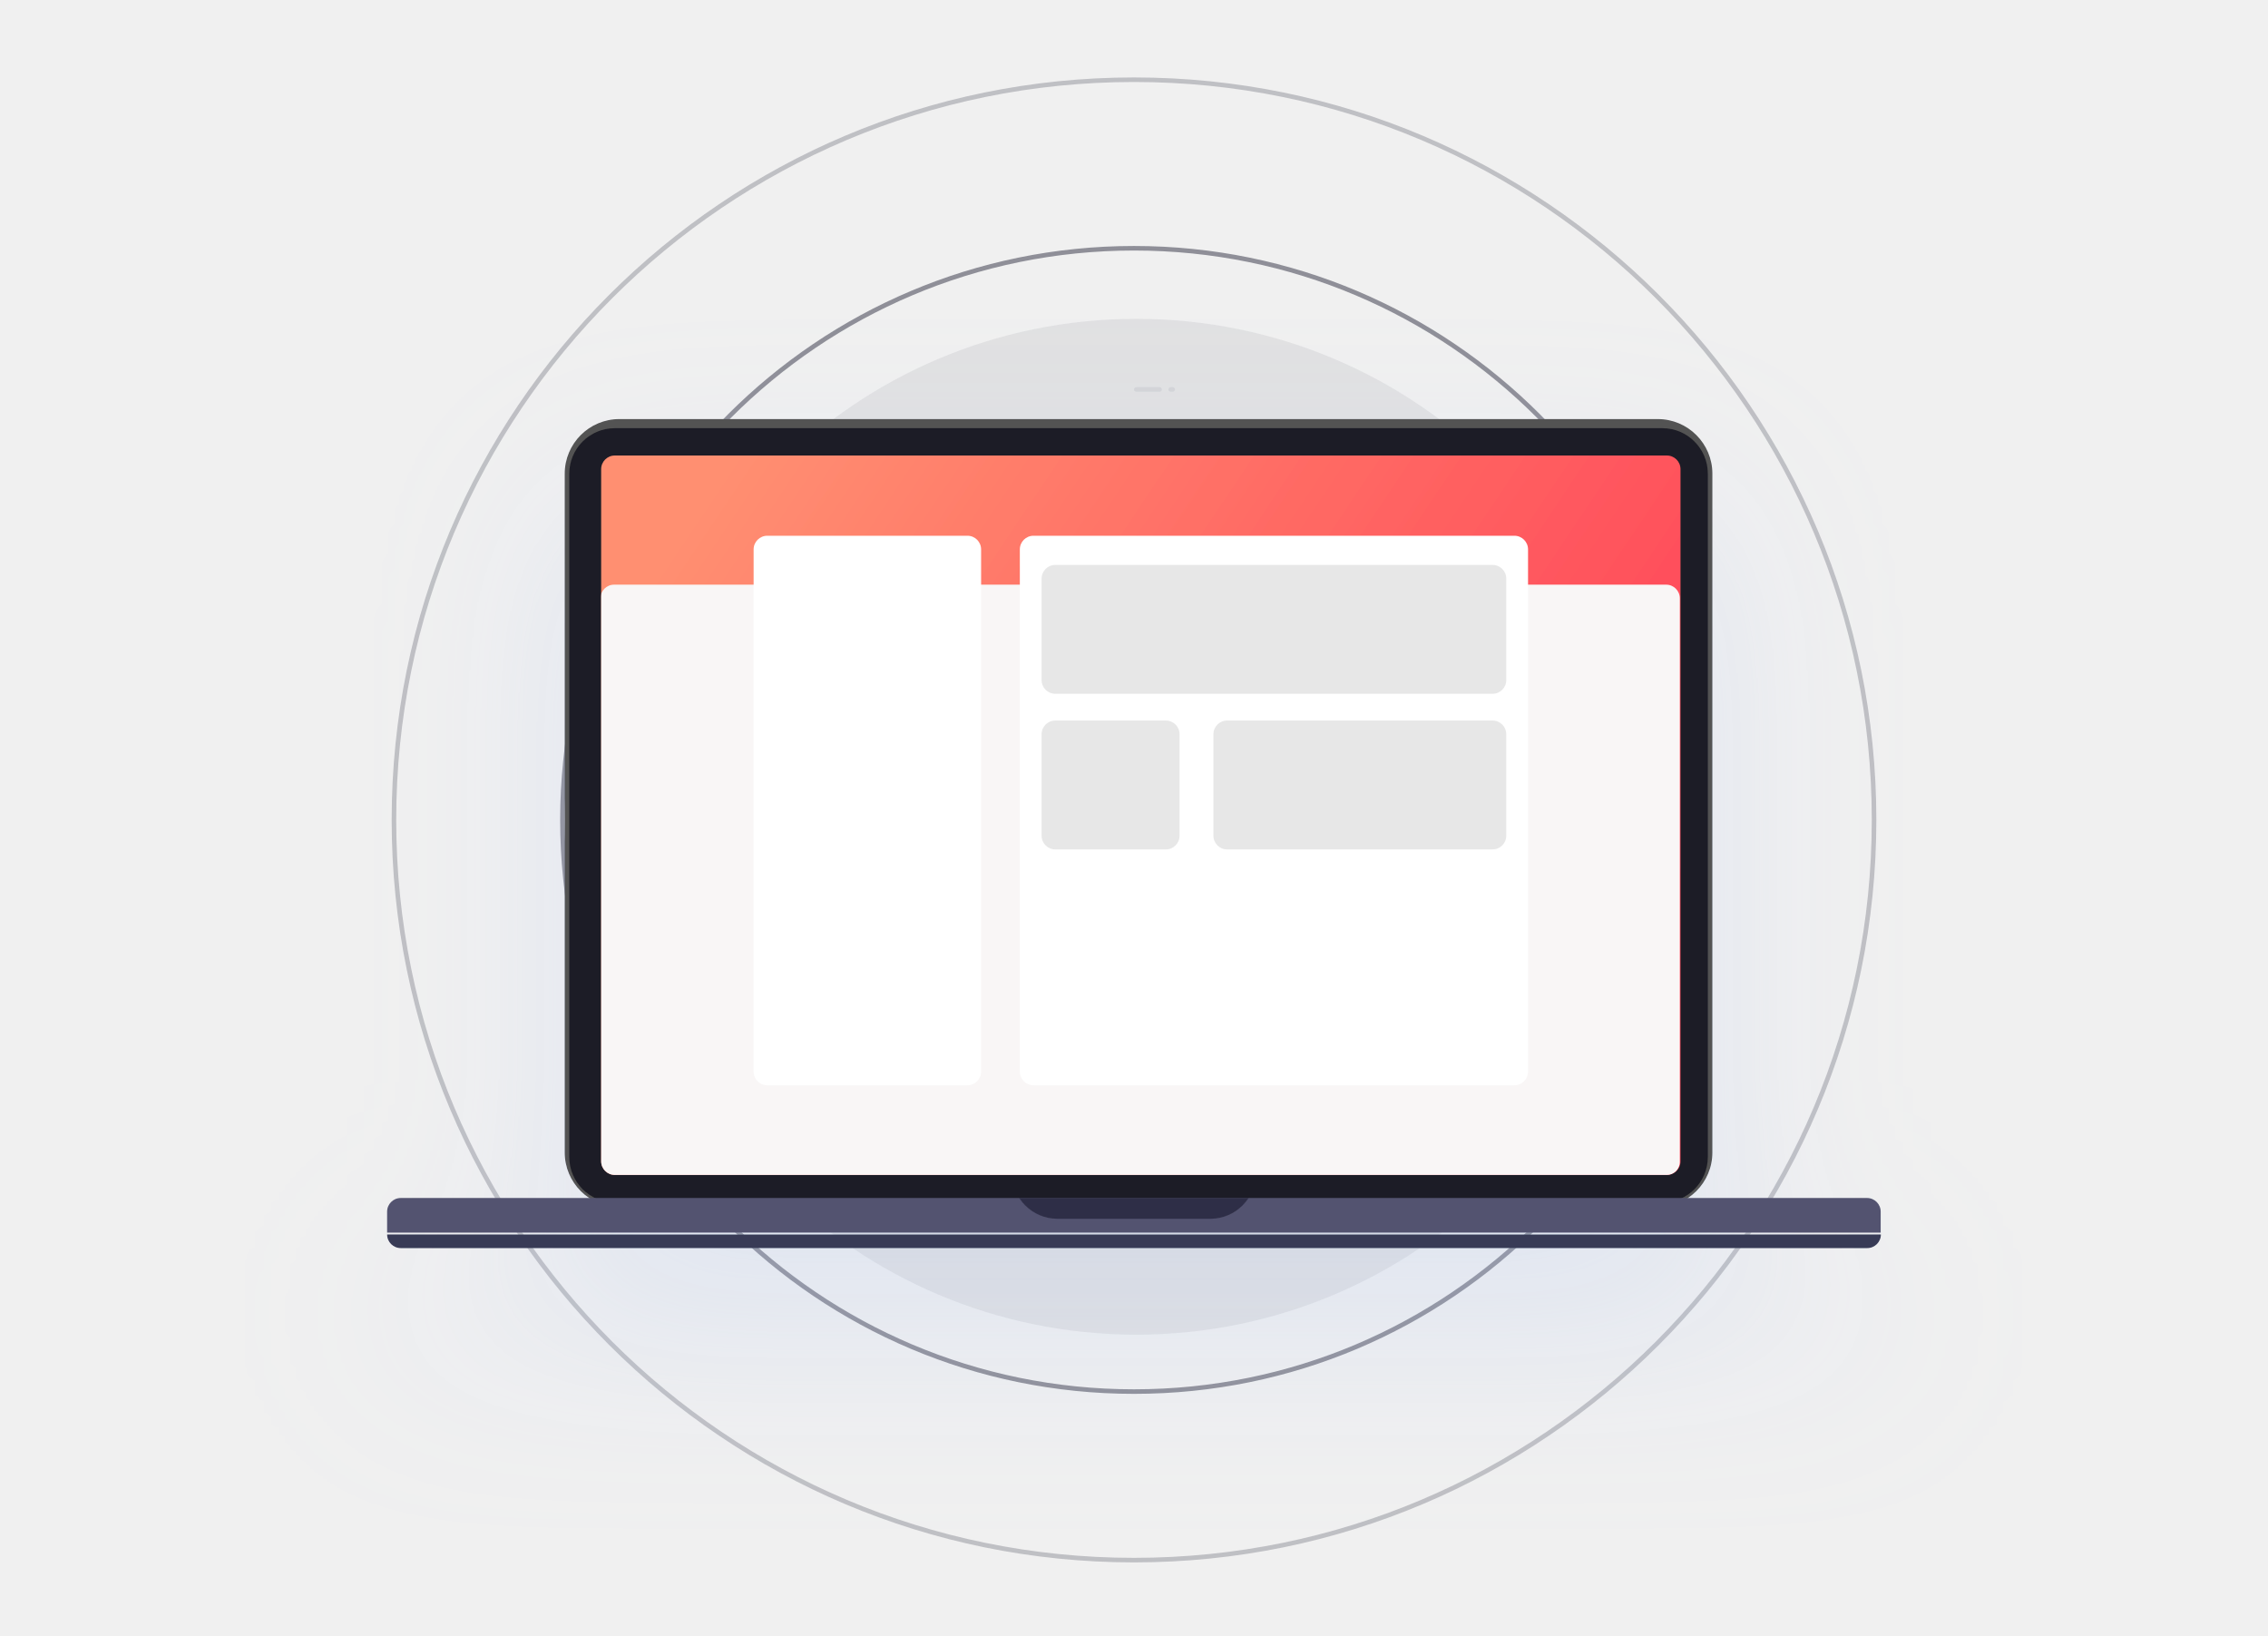
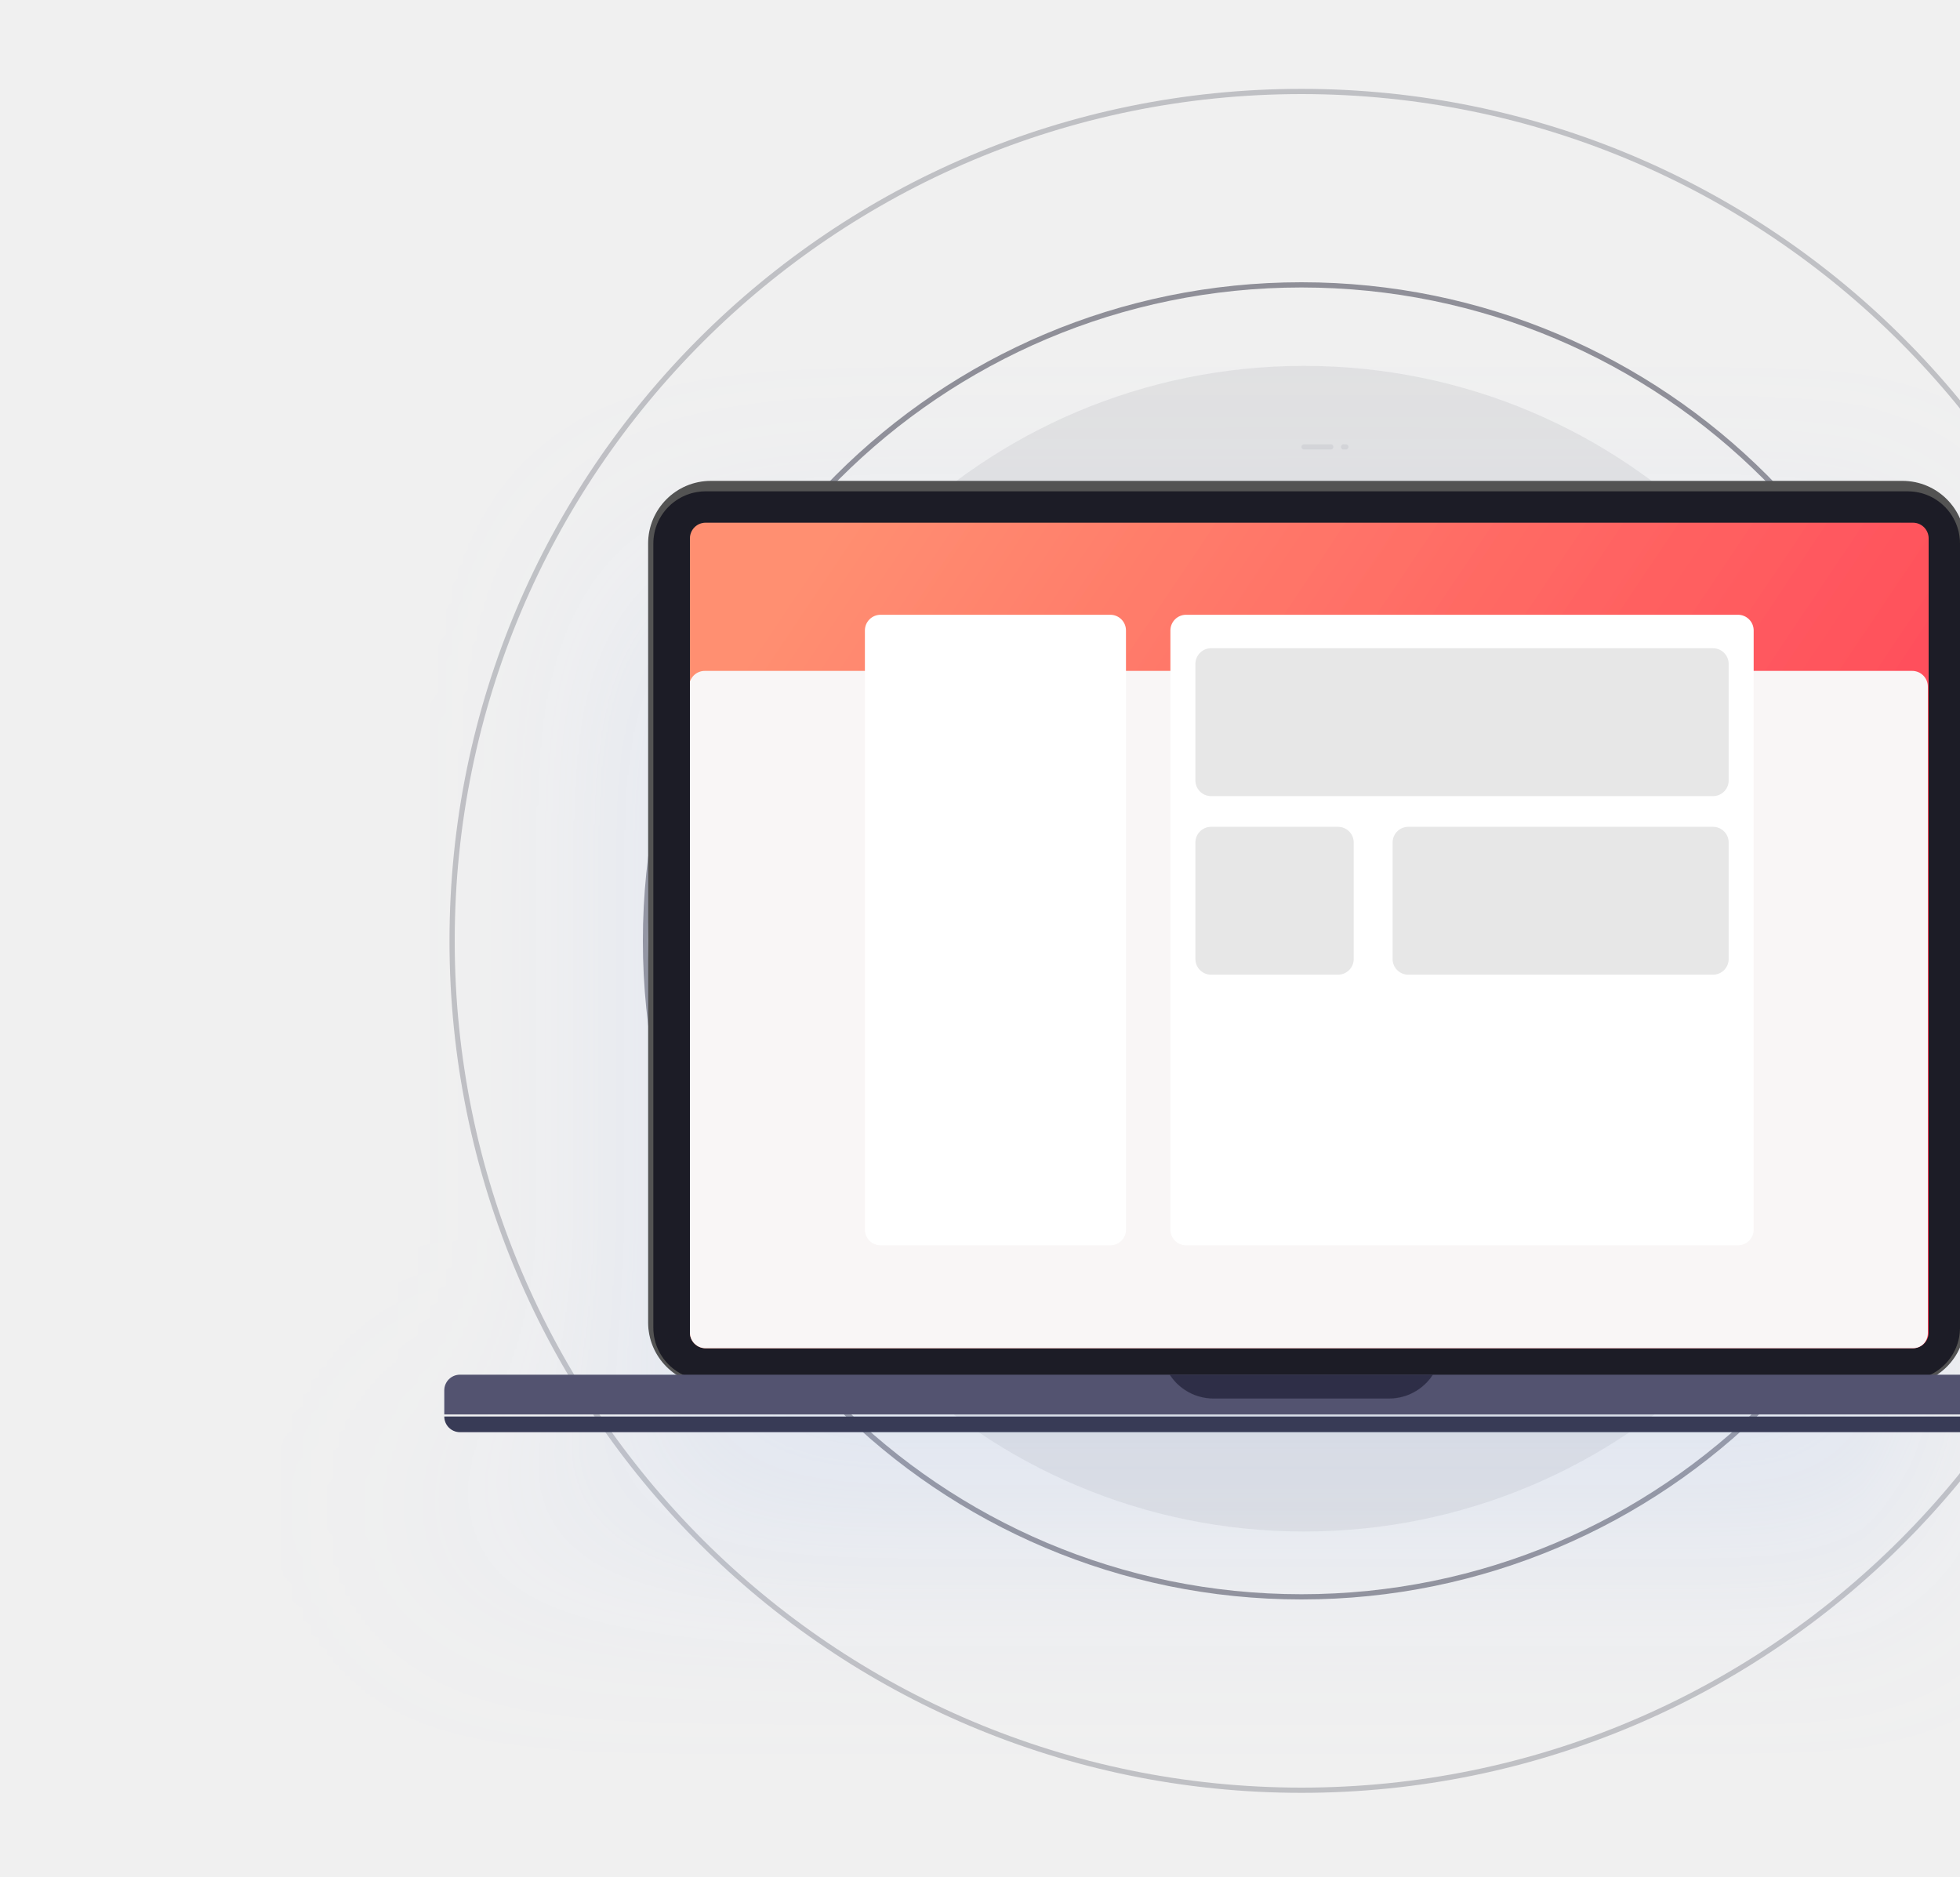
- <svg xmlns="http://www.w3.org/2000/svg" xmlns:xlink="http://www.w3.org/1999/xlink" width="498" height="359">
+ <svg xmlns="http://www.w3.org/2000/svg" xmlns:xlink="http://www.w3.org/1999/xlink" width="375" height="359">
  <defs>
    <linearGradient x1="0%" y1="27.795%" x2="100%" y2="72.205%" id="c">
      <stop stop-color="#FF8F71" offset="0%" />
      <stop stop-color="#FF3E55" offset="100%" />
    </linearGradient>
    <filter x="-35.1%" y="-60.8%" width="170.1%" height="221.7%" filterUnits="objectBoundingBox" id="a">
      <feOffset dy="20" in="SourceAlpha" result="shadowOffsetOuter1" />
      <feGaussianBlur stdDeviation="20" in="shadowOffsetOuter1" result="shadowBlurOuter1" />
      <feColorMatrix values="0 0 0 0 0.422 0 0 0 0 0.554 0 0 0 0 0.894 0 0 0 0.243 0" in="shadowBlurOuter1" result="shadowMatrixOuter1" />
      <feMerge>
        <feMergeNode in="shadowMatrixOuter1" />
        <feMergeNode in="SourceGraphic" />
      </feMerge>
    </filter>
    <rect id="b" x="0" y="0" width="237" height="157.94" rx="3" />
    <path d="M3 0h321.953a3 3 0 013 3v4.602H0V3a3 3 0 013-3z" id="e" />
  </defs>
  <g fill="none" fill-rule="evenodd">
    <g transform="translate(86 17)">
      <rect fill="#2D2E40" opacity=".08" transform="matrix(1 0 0 -1 0 329)" x="52" y="53" width="223" height="223" rx="111.5" />
      <rect stroke="#2D2E40" opacity=".5" transform="matrix(1 0 0 -1 0 326)" x="37.5" y="37.5" width="251" height="251" rx="125.5" />
      <rect stroke="#2D2E40" opacity=".25" transform="matrix(1 0 0 -1 0 326)" x=".5" y=".5" width="325" height="325" rx="162.5" />
    </g>
    <g filter="url(#a)" transform="translate(85 85)">
      <rect fill="#535353" fill-rule="nonzero" x="39" y="7" width="252" height="173" rx="12" />
      <rect fill="#1D1D25" fill-rule="nonzero" x="40" y="9" width="250" height="170" rx="10" />
      <g transform="translate(47 15)">
        <mask id="d" fill="#fff">
          <use xlink:href="#b" />
        </mask>
        <use fill="url(#c)" fill-rule="nonzero" xlink:href="#b" />
        <rect fill="#F9F6F6" fill-rule="nonzero" mask="url(#d)" x="-.152" y="28.352" width="237" height="129.709" rx="3" />
        <g mask="url(#d)" fill-rule="nonzero">
          <g transform="translate(33.478 17.615)">
            <rect fill="#FFF" width="49.951" height="120.635" rx="3" />
            <rect fill="#FFF" x="58.453" width="111.592" height="120.635" rx="3" />
            <rect fill="#E7E7E7" x="63.235" y="6.405" width="102.027" height="28.291" rx="3" />
            <rect fill="#E7E7E7" x="63.235" y="40.568" width="30.289" height="28.291" rx="3" />
            <rect fill="#E7E7E7" x="100.964" y="40.568" width="64.298" height="28.291" rx="3" />
          </g>
        </g>
      </g>
      <g transform="translate(164)" fill="#4A5166" fill-rule="nonzero" opacity=".098">
        <rect width="6.12" height="1" rx=".5" />
        <rect x="7.56" width="1.44" height="1" rx=".5" />
      </g>
      <g transform="translate(0 178)">
        <mask id="f" fill="#fff">
          <use xlink:href="#e" />
        </mask>
        <use fill="#52526F" fill-rule="nonzero" xlink:href="#e" />
        <rect fill="#2F2F47" fill-rule="nonzero" mask="url(#f)" x="137.193" y="-18.626" width="53.567" height="23.187" rx="10" />
      </g>
      <path d="M0 186h328a3 3 0 01-3 3H3a3 3 0 01-3-3z" fill="#393A56" fill-rule="nonzero" />
    </g>
  </g>
</svg>
